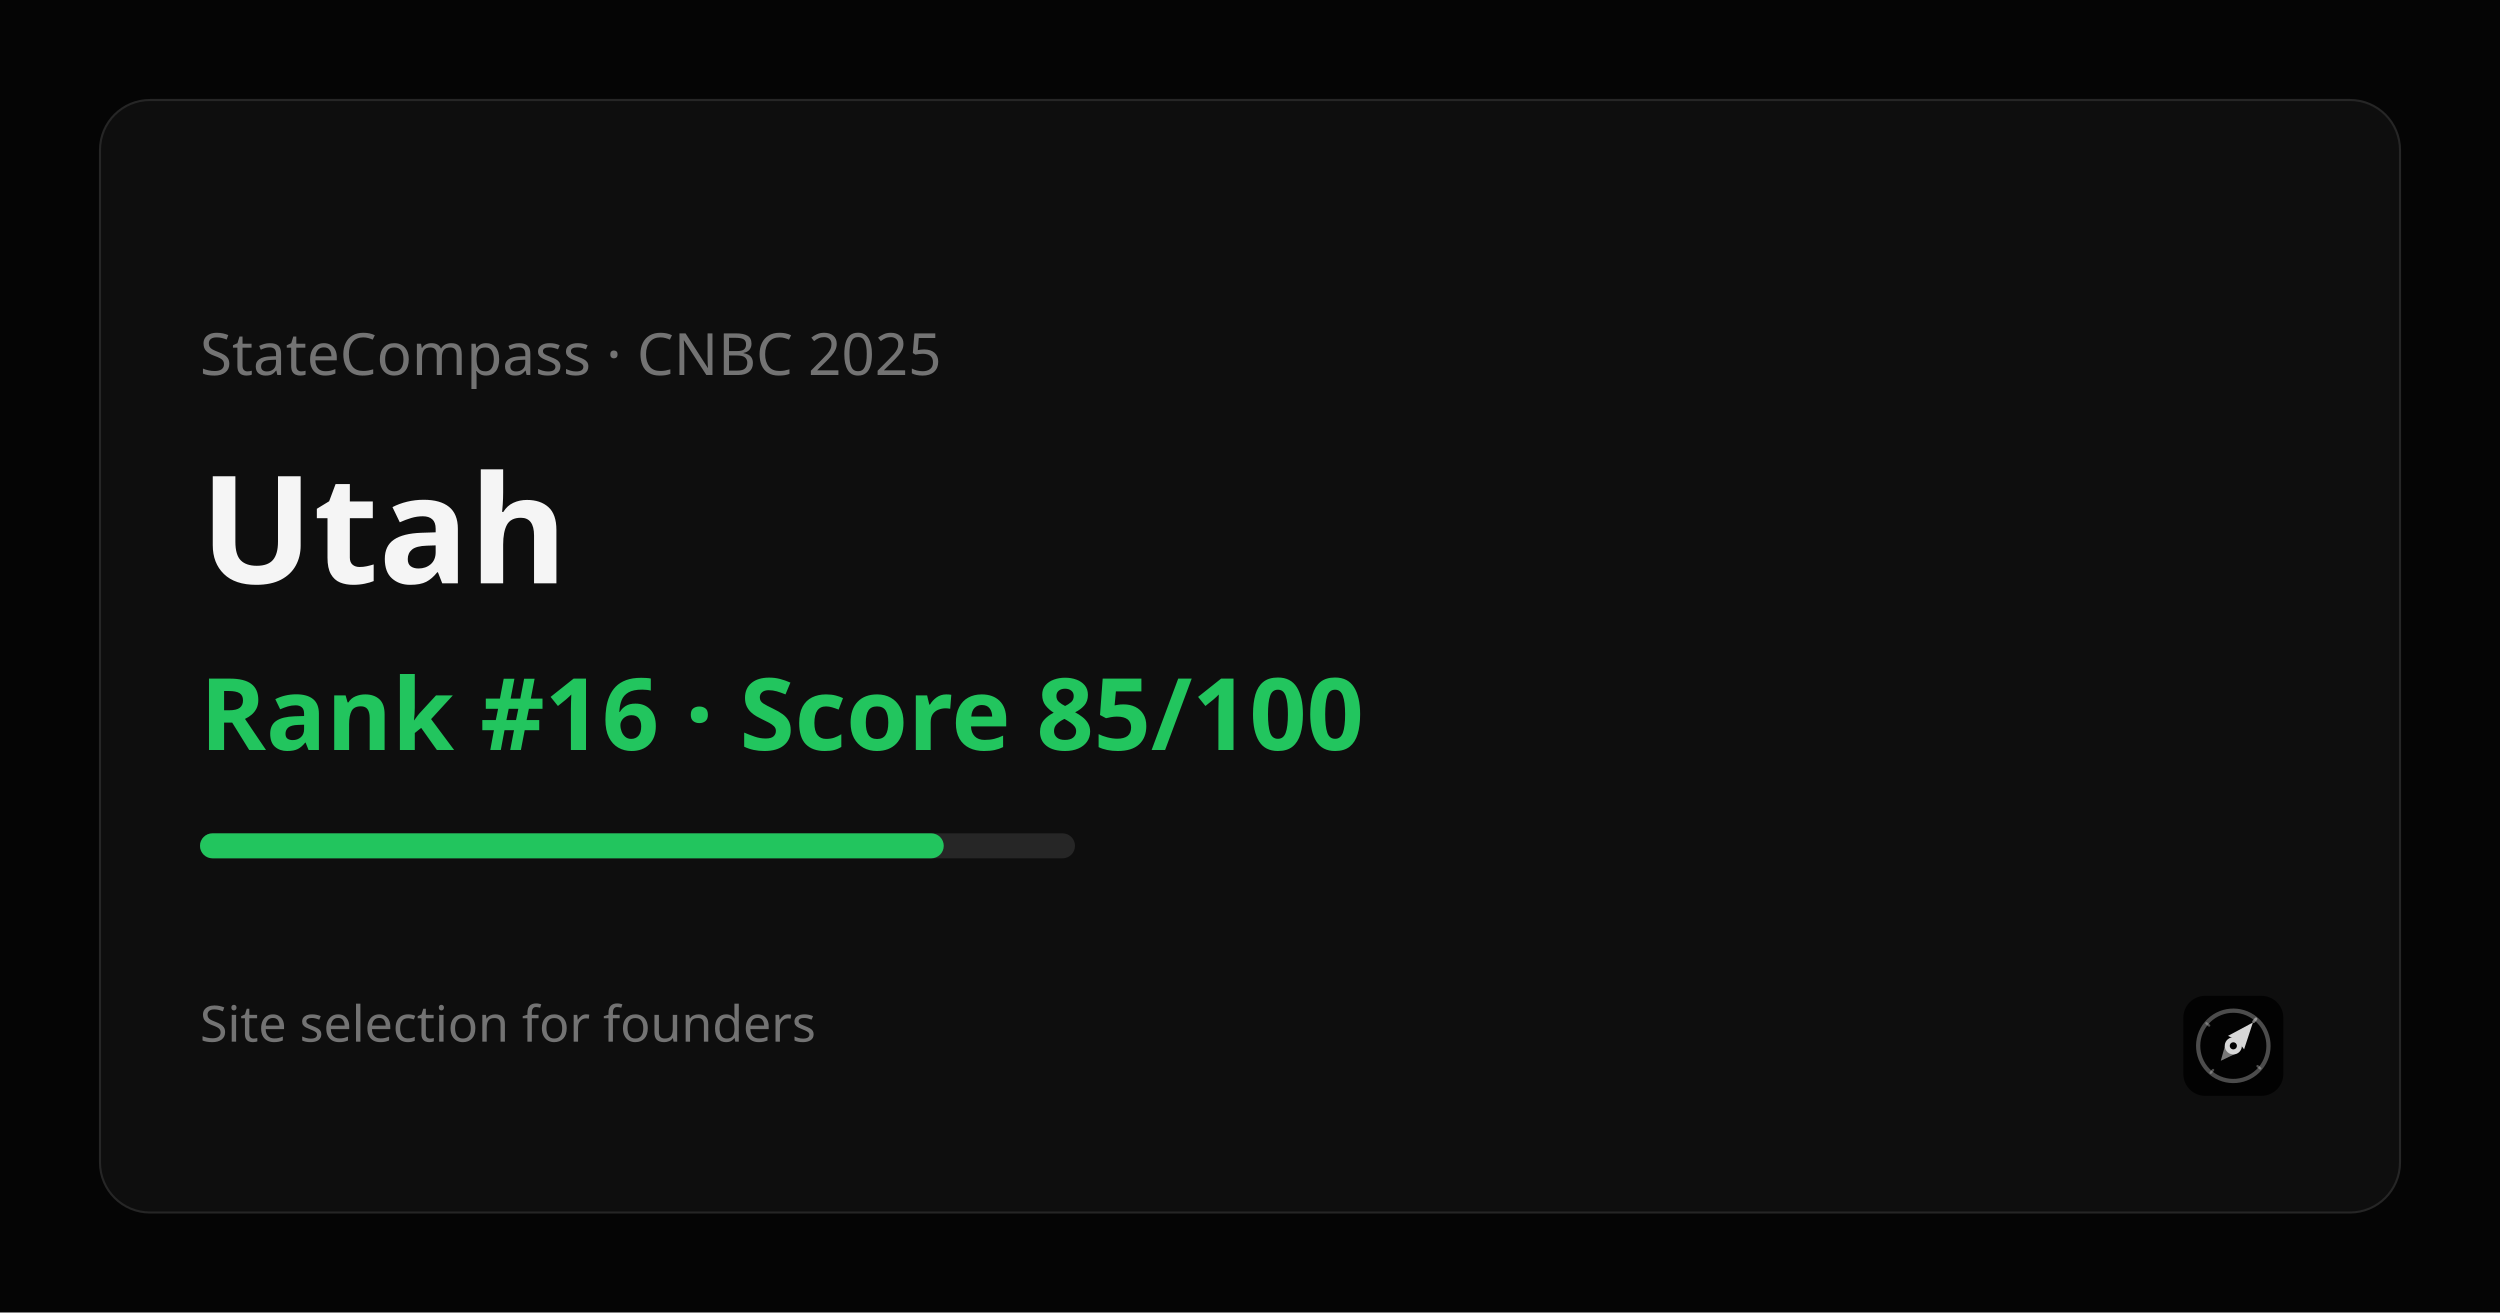
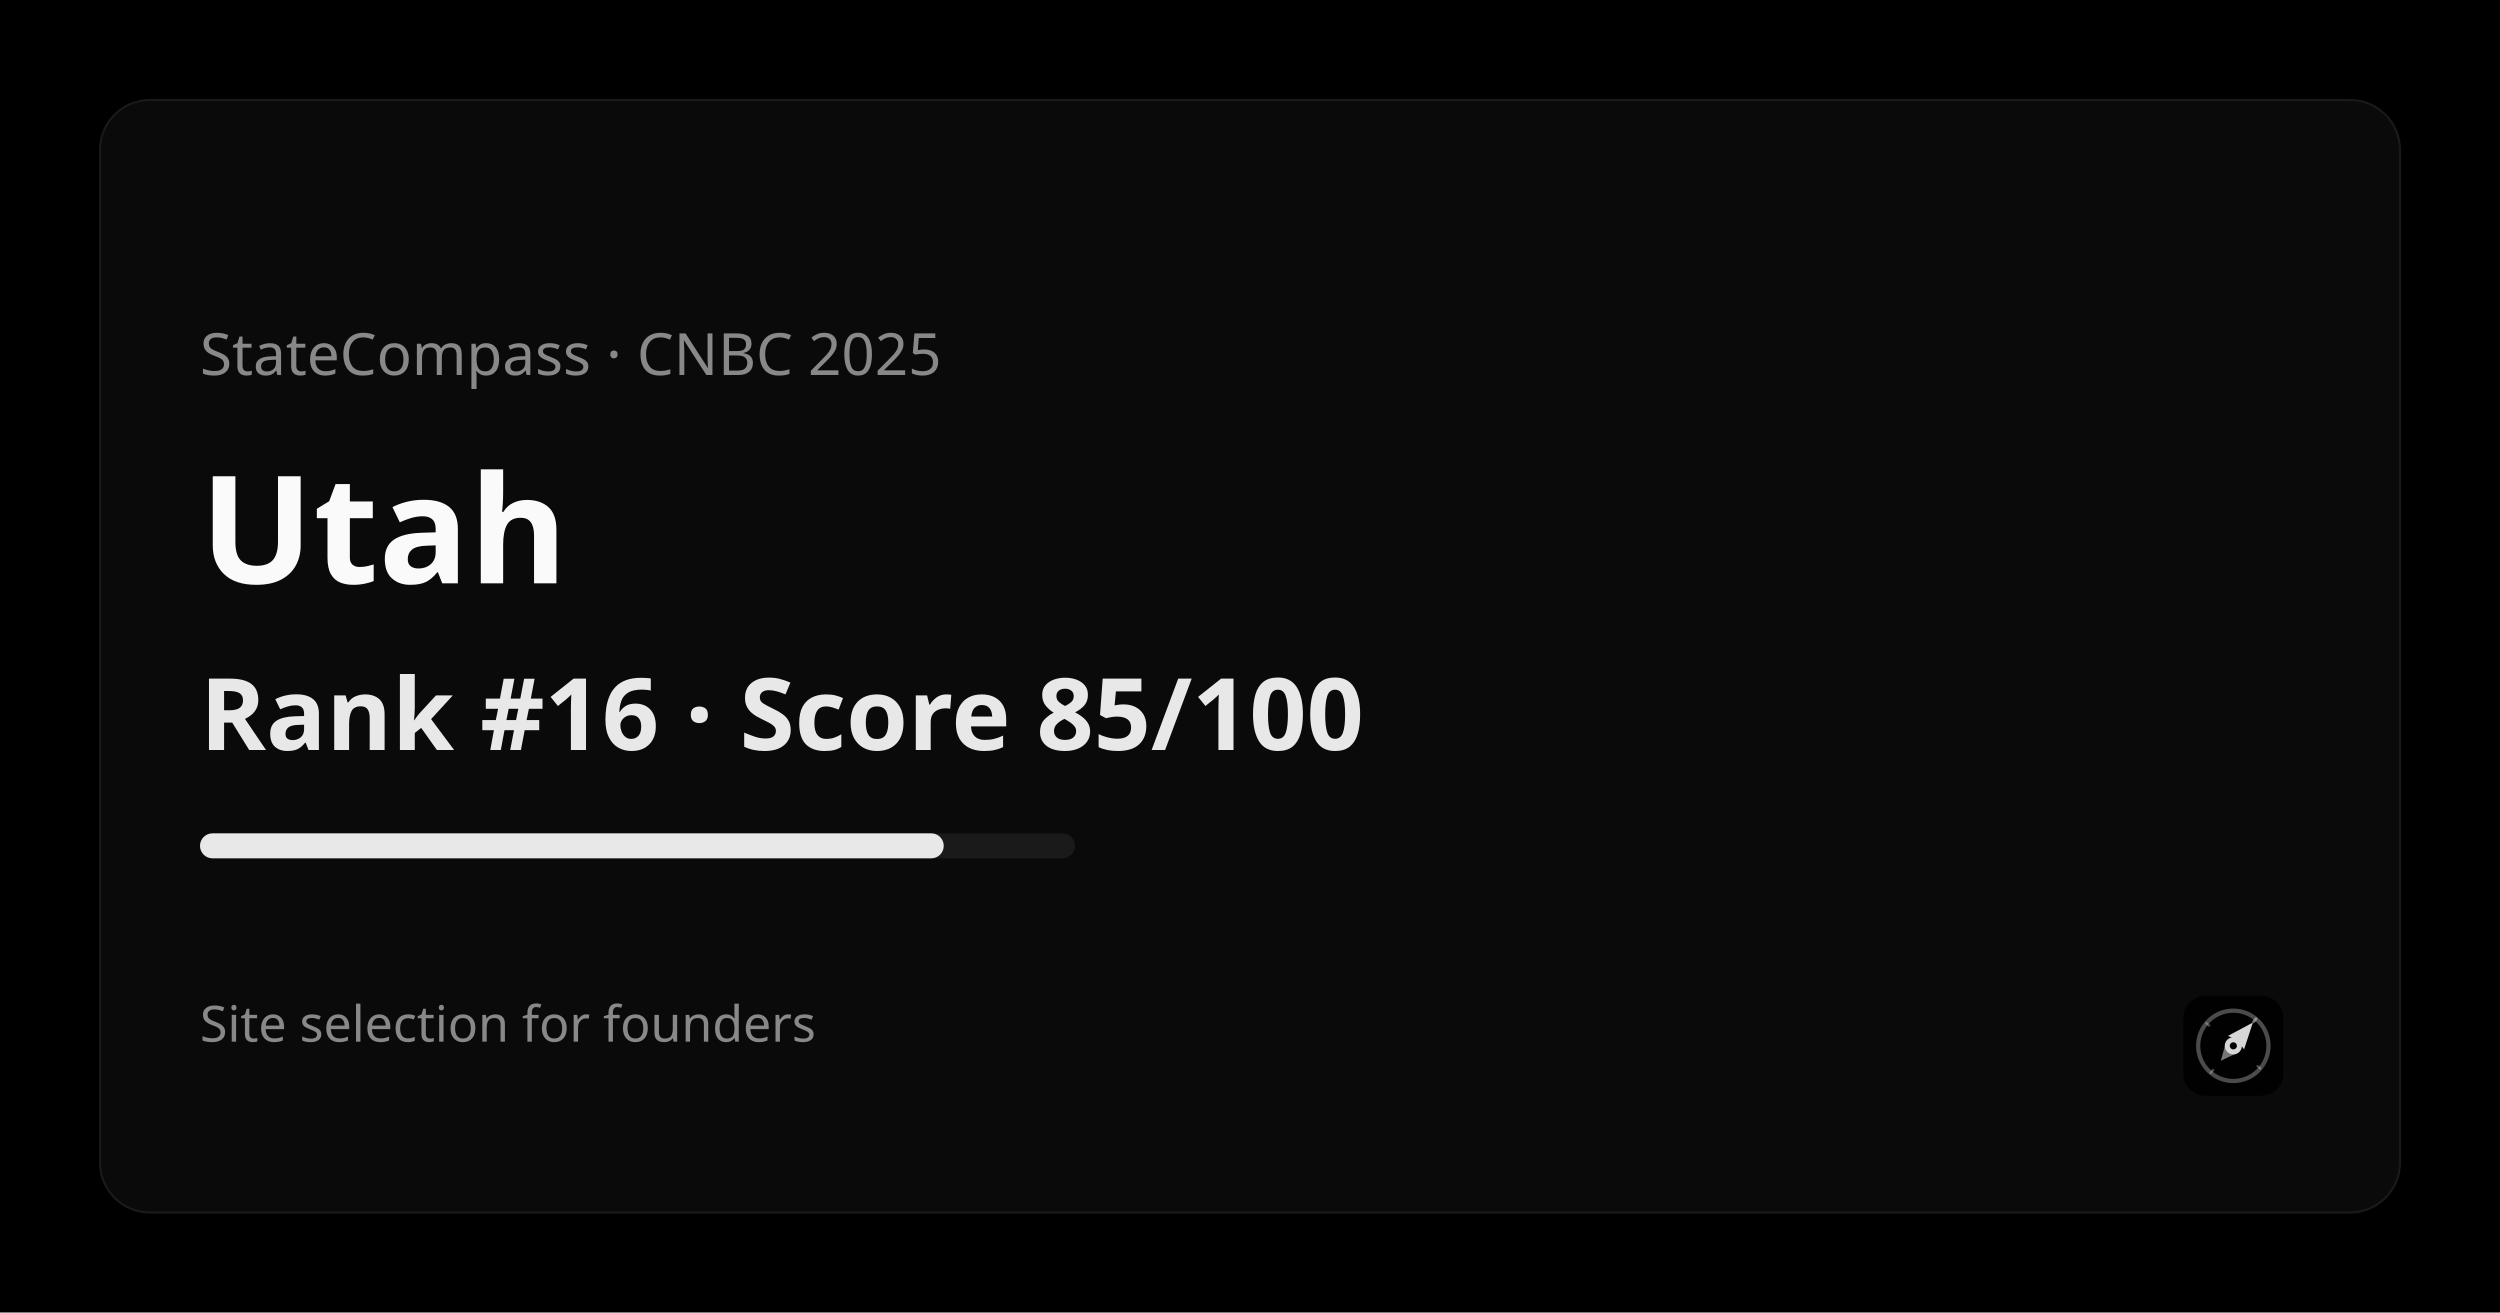
<svg xmlns="http://www.w3.org/2000/svg" width="1200" height="630" viewBox="0 0 1200 630">
-   <rect width="1200" height="630" fill="#050505" />
-   <rect x="48" y="48" width="1104" height="534" rx="24" fill="#0e0e0e" stroke="#262626" />
-   <text x="96" y="180" fill="#737373" font-family="system-ui,sans-serif" font-size="28">StateCompass · CNBC 2025</text>
-   <text x="96" y="280" fill="#f5f5f5" font-family="system-ui,sans-serif" font-size="72" font-weight="700">Utah</text>
-   <text x="96" y="360" fill="#22c55e" font-family="system-ui,sans-serif" font-size="48" font-weight="600">Rank #16 · Score 85/100</text>
-   <rect x="96" y="400" width="420" height="12" rx="6" fill="#262626" />
-   <rect x="96" y="400" width="357" height="12" rx="6" fill="#22c55e" />
-   <text x="96" y="500" fill="#737373" font-family="system-ui,sans-serif" font-size="24">Site selection for founders</text>
+   <rect width="1200" height="630" fill="#000000" />
+   <rect x="48" y="48" width="1104" height="534" rx="24" fill="#0a0a0a" stroke="#1a1a1a" />
+   <text x="96" y="180" fill="#888888" font-family="system-ui,sans-serif" font-size="28">StateCompass · CNBC 2025</text>
+   <text x="96" y="280" fill="#fafafa" font-family="system-ui,sans-serif" font-size="72" font-weight="700">Utah</text>
+   <text x="96" y="360" fill="#e8e8e8" font-family="system-ui,sans-serif" font-size="48" font-weight="600">Rank #16 · Score 85/100</text>
+   <rect x="96" y="400" width="420" height="12" rx="6" fill="#1a1a1a" />
+   <rect x="96" y="400" width="357" height="12" rx="6" fill="#e8e8e8" />
+   <text x="96" y="500" fill="#888888" font-family="system-ui,sans-serif" font-size="24">Site selection for founders</text>
  <g transform="translate(1104, 534)" opacity="0.85">
    <g transform="translate(-56, -56)">
      <rect width="48" height="48" rx="10.5" fill="#000000" />
      <g transform="translate(24.00,24.00) rotate(40)">
        <circle cx="0" cy="0" r="16.88" fill="none" stroke="#fafafa" stroke-width="2.03" opacity="0.35" />
        <line x1="0" y1="-16.88" x2="0" y2="-15.15" stroke="#fafafa" stroke-width="1.35" stroke-linecap="round" opacity="0.55" />
        <line x1="16.88" y1="0" x2="15.15" y2="0" stroke="#fafafa" stroke-width="1.12" stroke-linecap="round" opacity="0.35" />
        <line x1="0" y1="16.88" x2="0" y2="15.15" stroke="#fafafa" stroke-width="1.12" stroke-linecap="round" opacity="0.35" />
        <line x1="-16.88" y1="0" x2="-15.15" y2="0" stroke="#fafafa" stroke-width="1.12" stroke-linecap="round" opacity="0.35" />
        <path d="M 0,-14.62 L -5.03,-2.03 L 0,-3.22 L 5.03,-2.03 Z" fill="#fafafa" />
        <path d="M 0,9.38 L -3.53,1.58 L 0,0.22 L 3.53,1.58 Z" fill="#8a8a8a" />
        <circle cx="0" cy="0" r="4.12" fill="#fafafa" />
        <circle cx="0" cy="0" r="1.72" fill="#000000" />
      </g>
    </g>
  </g>
</svg>
